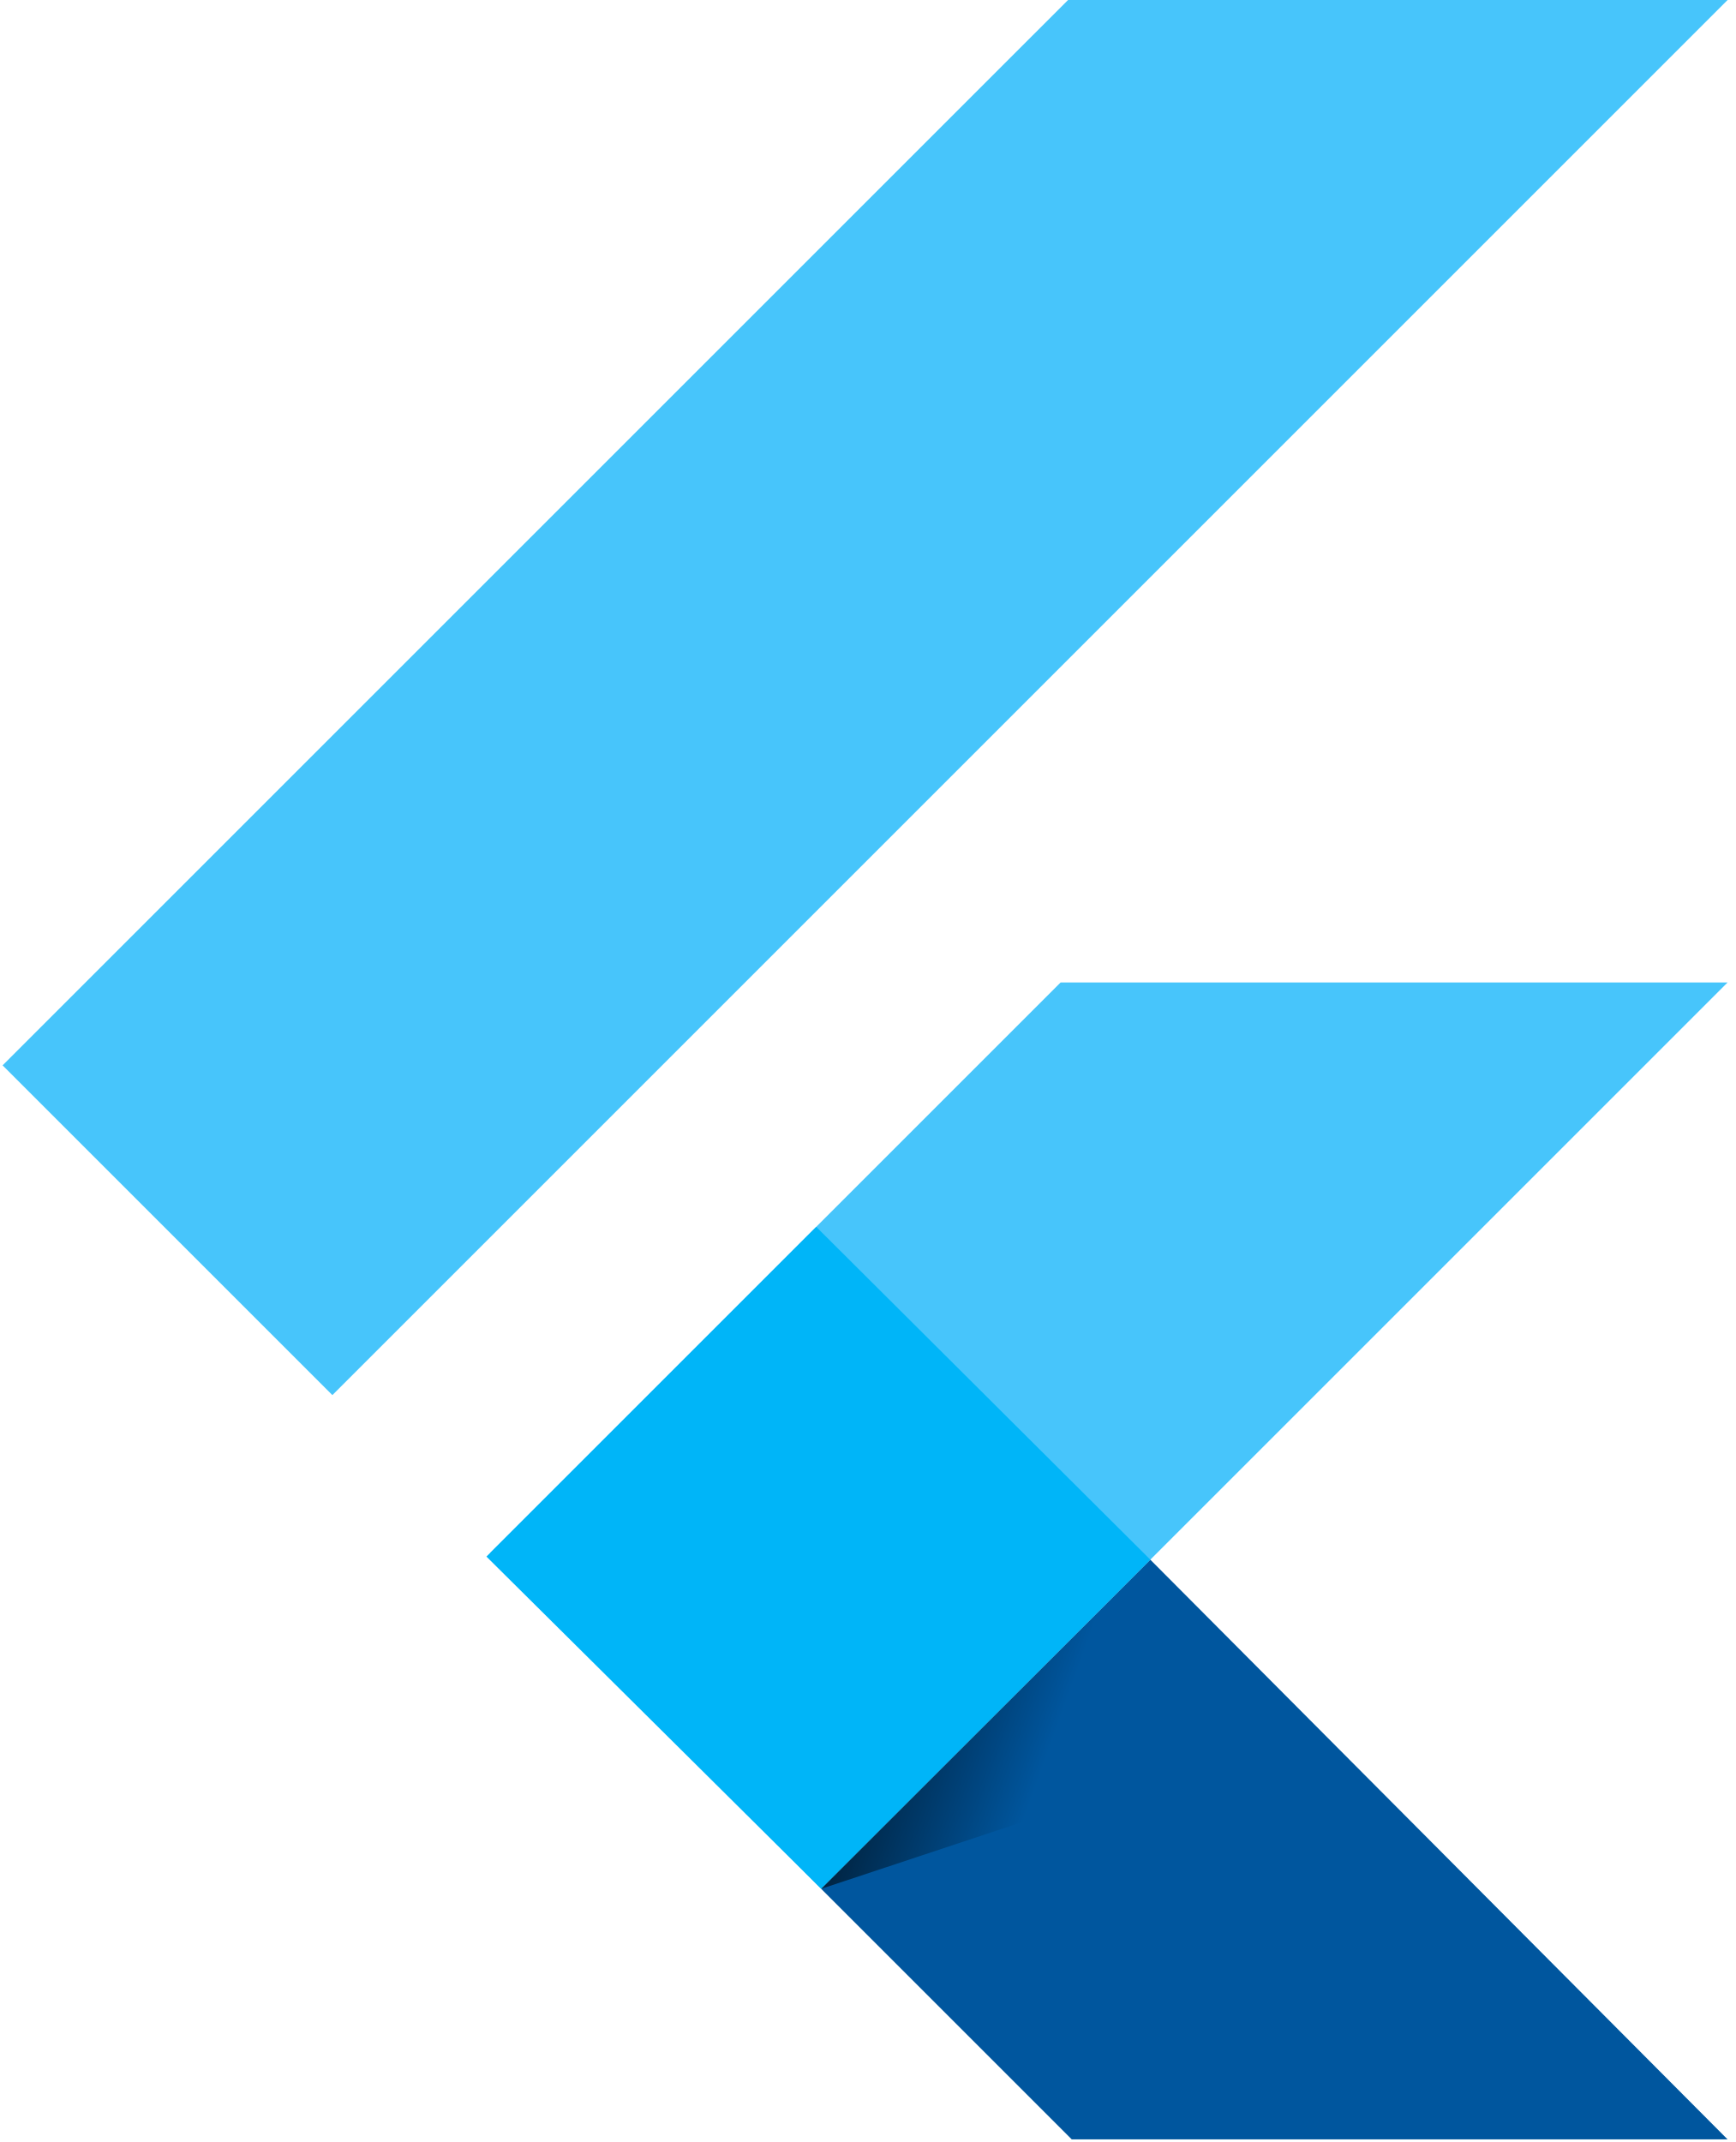
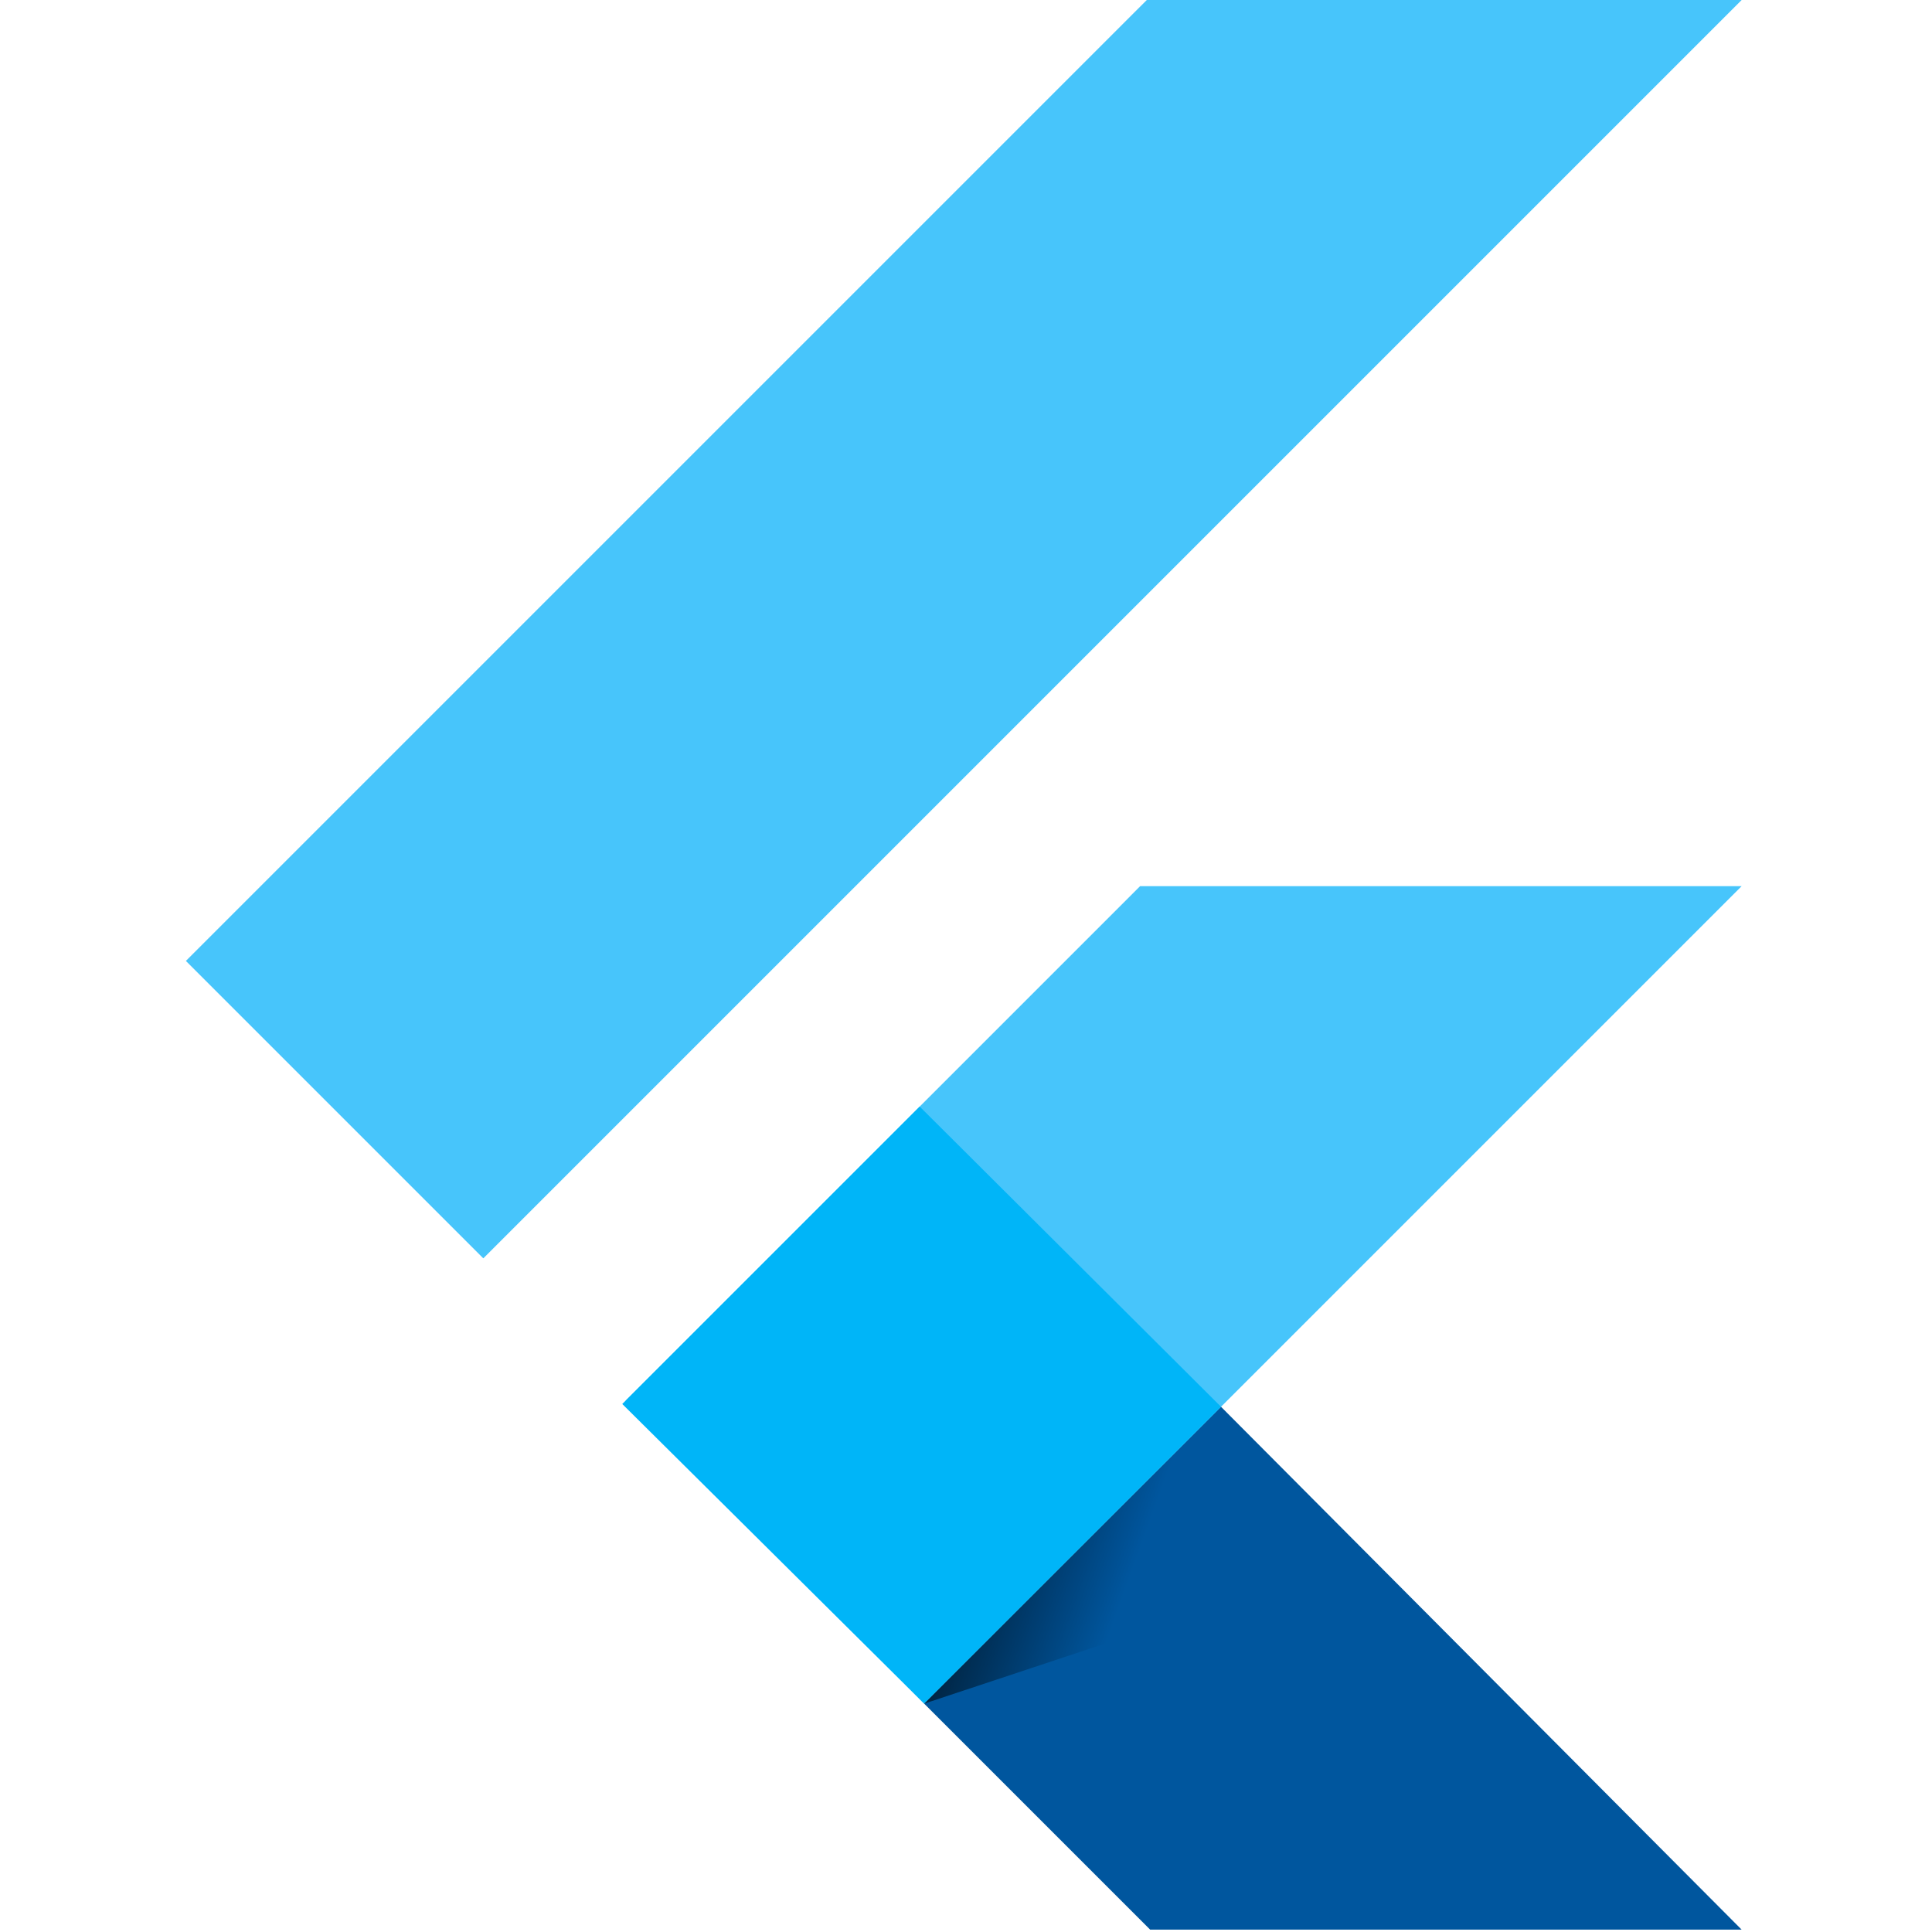
- <svg xmlns="http://www.w3.org/2000/svg" aria-hidden="true" role="img" width="0.81em" height="1em" preserveAspectRatio="xMidYMid meet" viewBox="0 0 256 317">
+ <svg xmlns="http://www.w3.org/2000/svg" aria-hidden="true" role="img" width="300" height="300" preserveAspectRatio="xMidYMid meet" viewBox="0 0 256 317">
  <defs>
    <linearGradient id="svgIDa" x1="3.952%" x2="75.897%" y1="26.993%" y2="52.919%">
      <stop offset="0%" />
      <stop offset="100%" stop-opacity="0" />
    </linearGradient>
  </defs>
  <path fill="#47C5FB" d="M157.666.001L.001 157.666l48.8 48.8L255.268.001zm-1.099 145.396l-84.418 84.418l48.984 49.716l48.71-48.71l85.425-85.424z" />
  <path fill="#00569E" d="m121.133 279.531l37.082 37.082h97.052l-85.425-85.792z" />
  <path fill="#00B5F8" d="m71.6 230.364l48.801-48.801l49.441 49.258l-48.709 48.71z" />
  <path fill="url(#svgIDa)" fill-opacity=".8" d="m121.133 279.531l40.56-13.459l4.029-31.131z" />
</svg>
